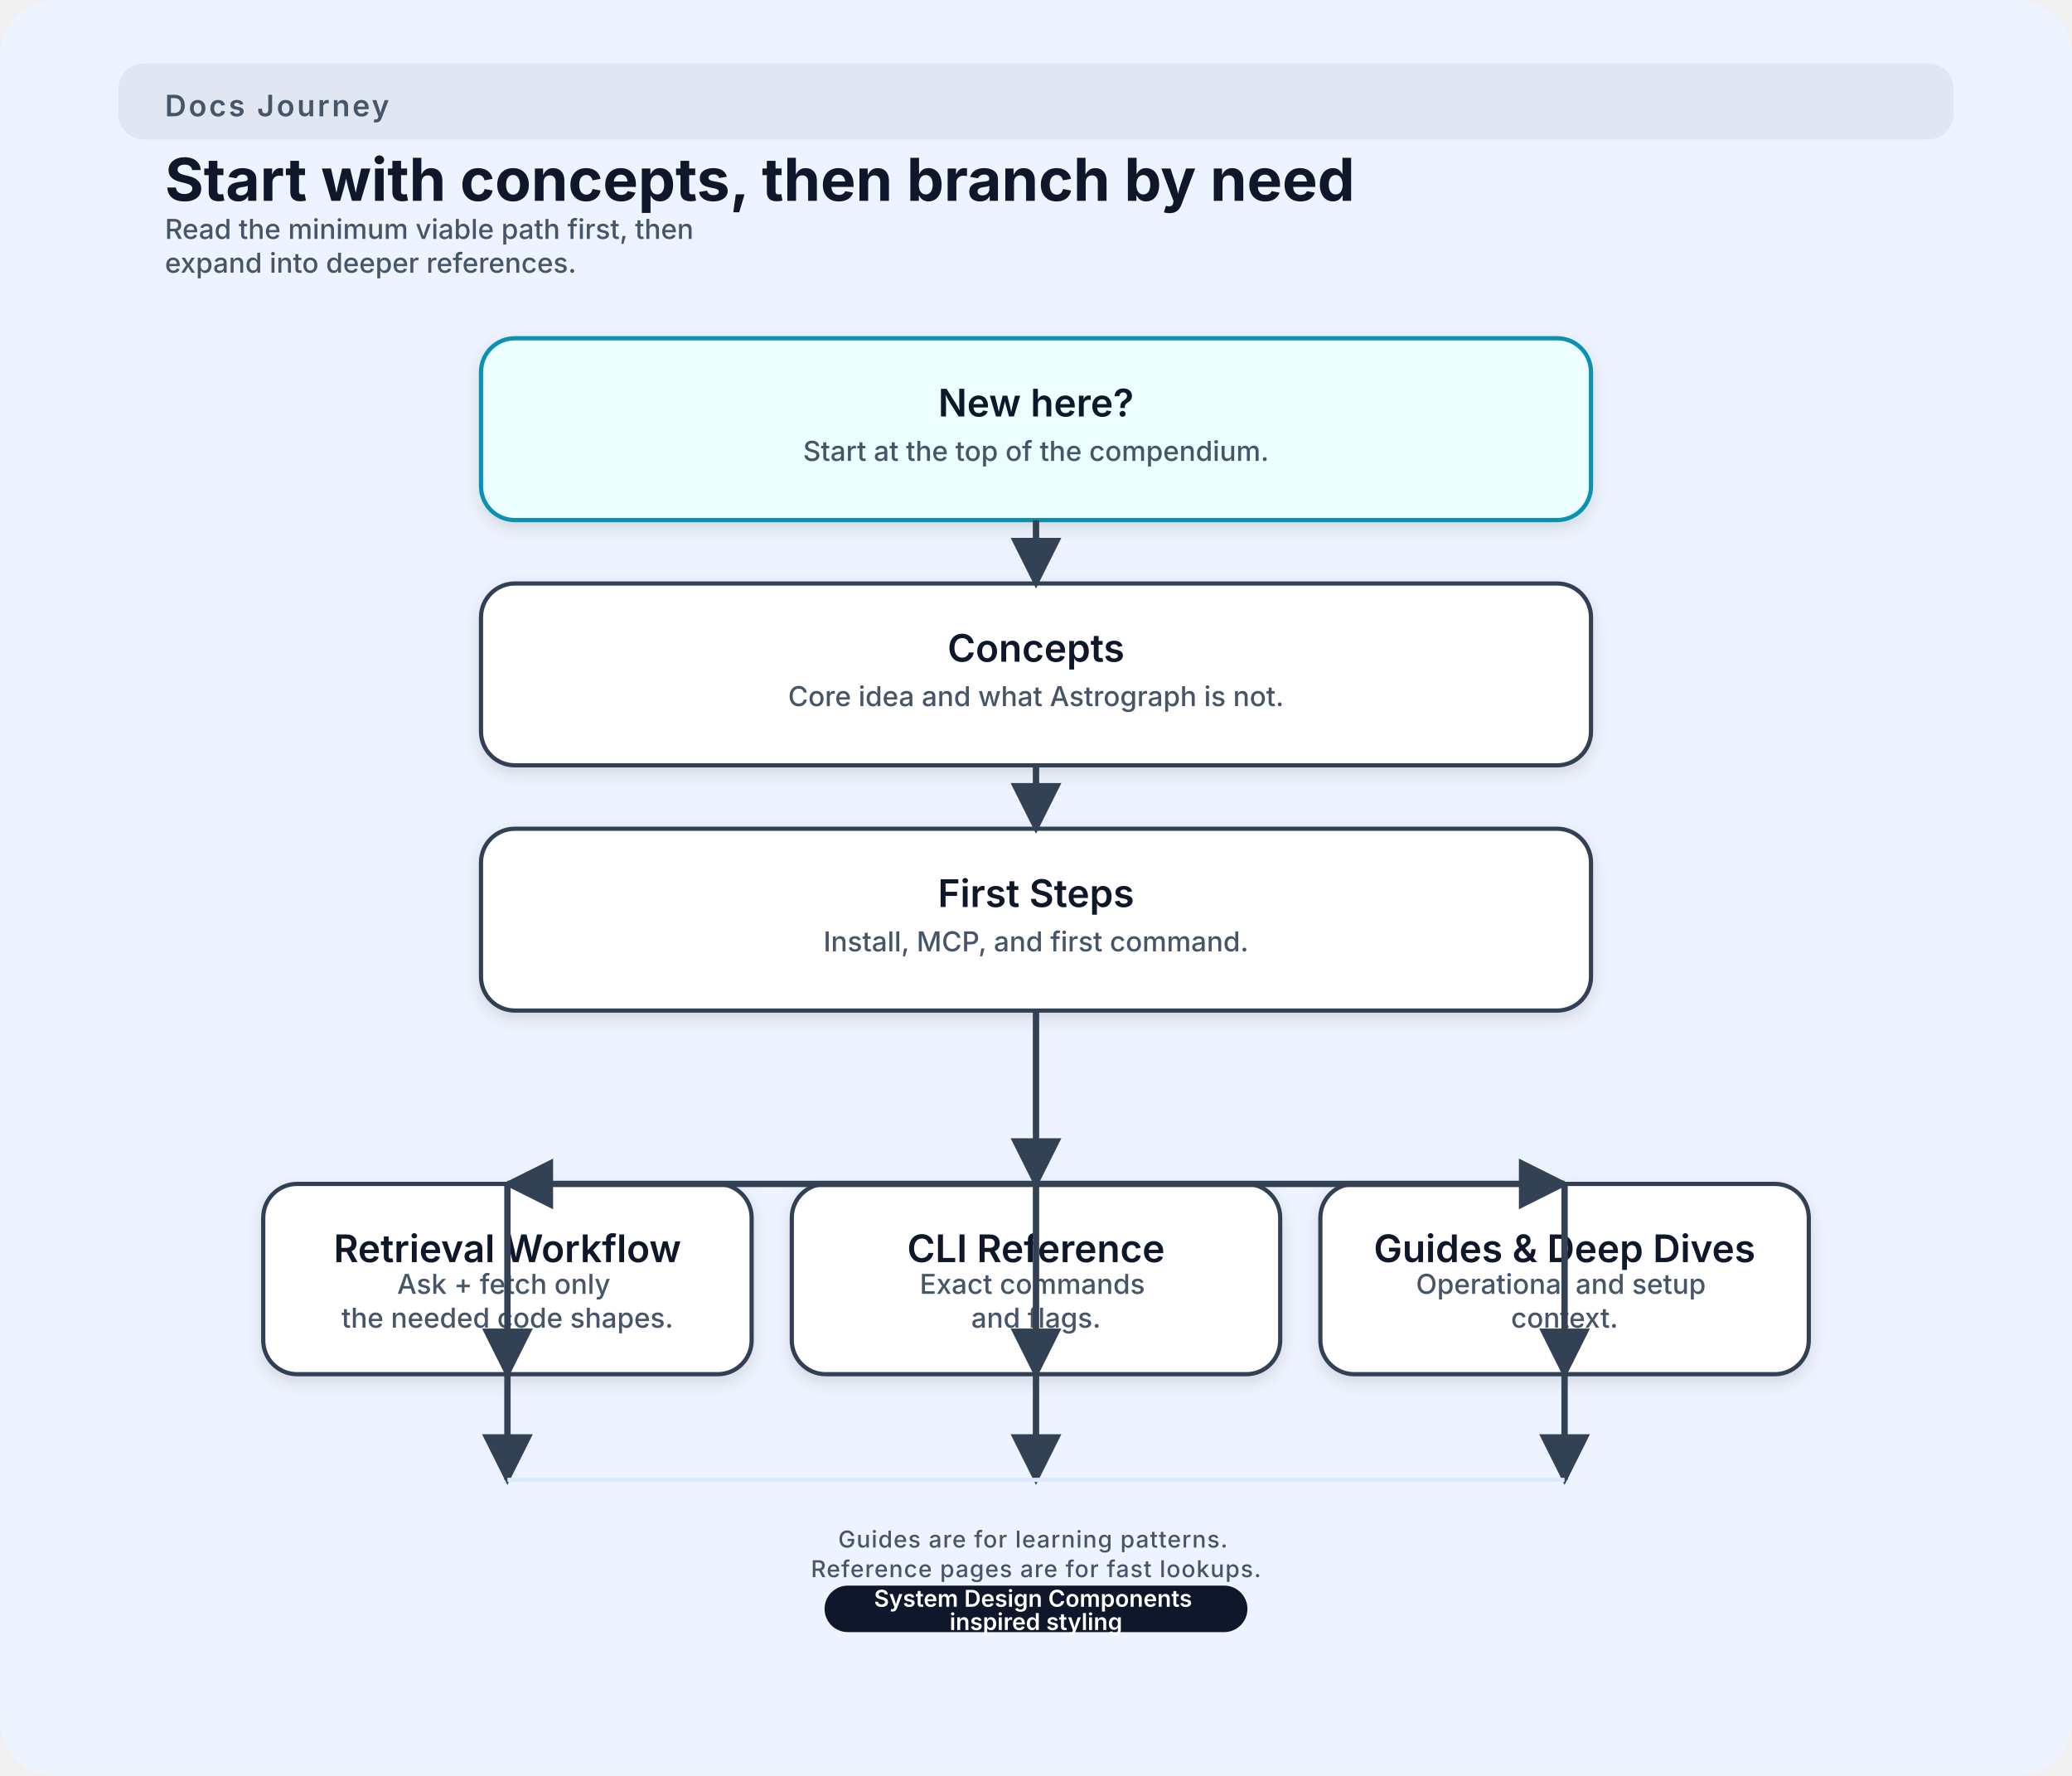
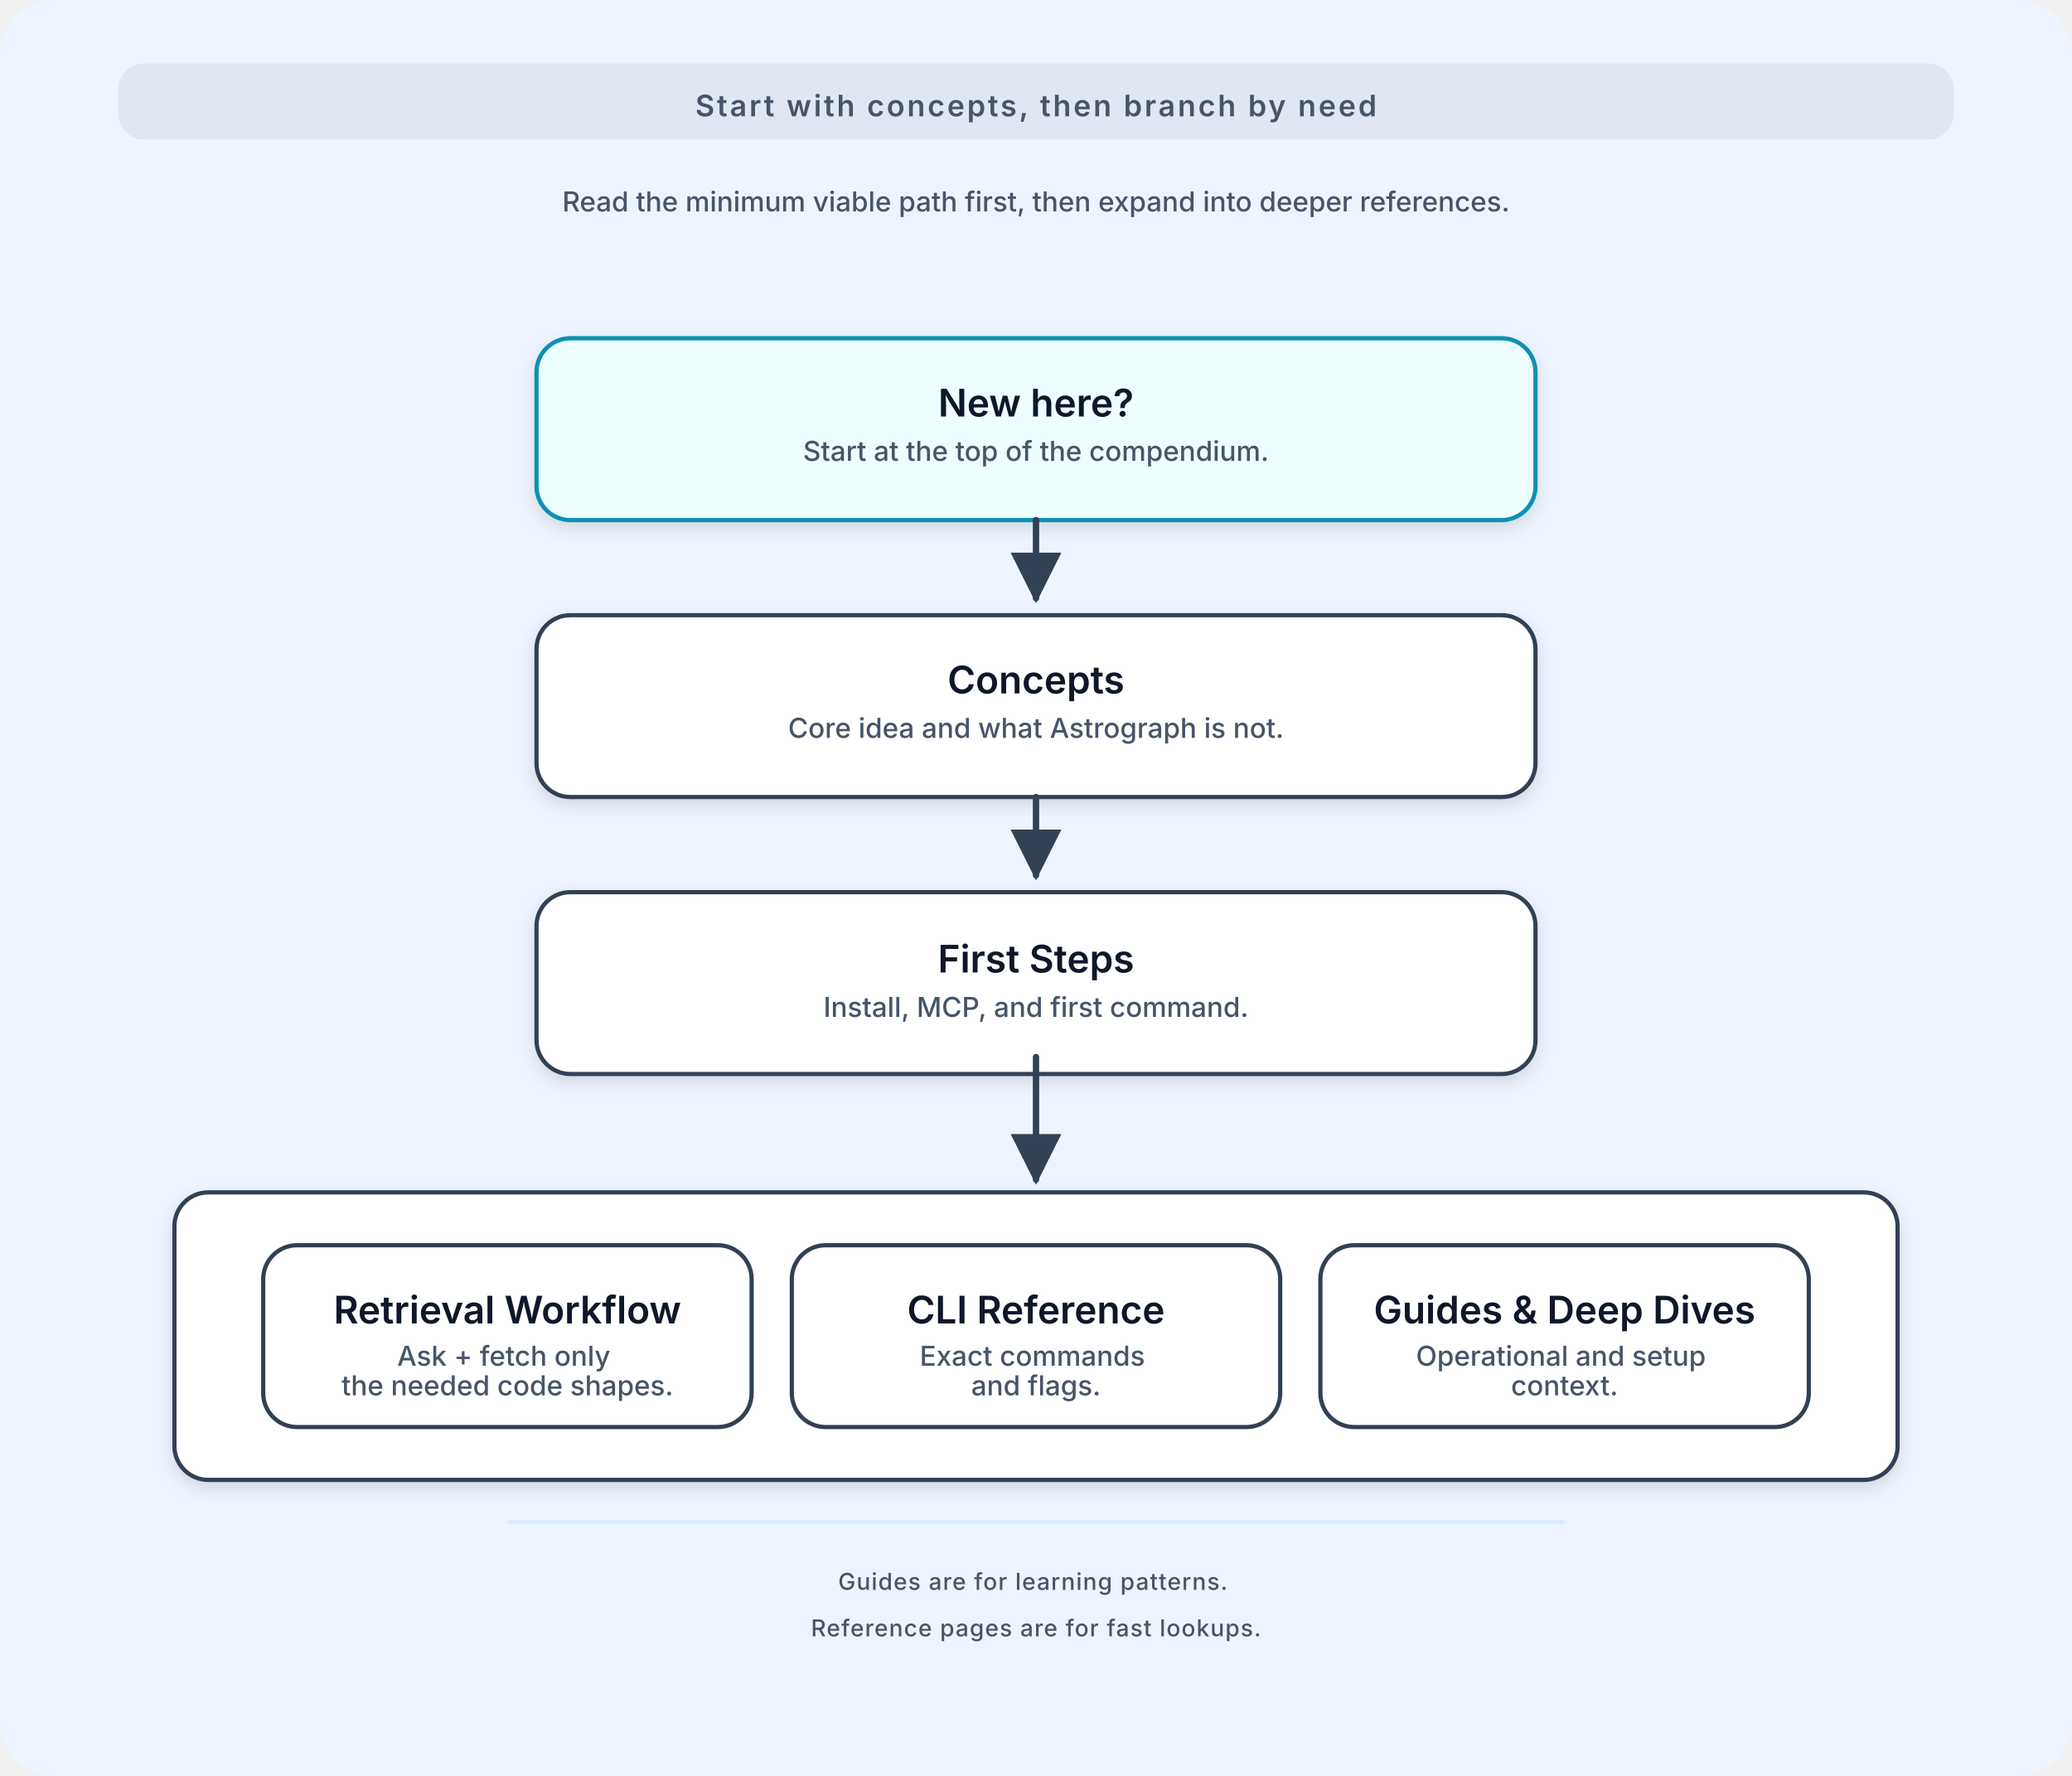
<svg xmlns="http://www.w3.org/2000/svg" width="100%" viewBox="0 0 980 840" role="img" aria-labelledby="title desc">
  <defs>
    <marker id="arrow" viewBox="0 0 10 10" refX="9" refY="5" markerWidth="8" markerHeight="8" orient="auto-start-reverse">
      <path d="M 0 0 L 10 5 L 0 10 z" fill="#334155" />
    </marker>
    <filter id="shadow" x="-15%" y="-15%" width="130%" height="130%">
      <feDropShadow dx="0" dy="3" stdDeviation="4" flood-opacity="0.12" />
    </filter>
    <style>
      .bg { fill: #eef4ff; }
      .panel { fill: #ffffff; stroke: #334155; stroke-width: 2; }
      .start { fill: #ecfeff; stroke: #0891b2; stroke-width: 2; }
-       .line { stroke: #334155; stroke-width: 3; fill: none; marker-end: url(#arrow); }
+       .line { stroke: #334155; stroke-width: 3; fill: none; marker-end: url(#arrow); stroke-linecap: round; stroke-linejoin: round; }
      .eyebrow { font: 600 14px ui-sans-serif, -apple-system, BlinkMacSystemFont, "Segoe UI", sans-serif; letter-spacing: 0.08em; text-transform: uppercase; fill: #475569; }
-       .title { font: 700 28px ui-sans-serif, -apple-system, BlinkMacSystemFont, "Segoe UI", sans-serif; fill: #0f172a; }
+       .title { font: 700 27.16px ui-sans-serif, -apple-system, BlinkMacSystemFont, "Segoe UI", sans-serif; fill: #0f172a; }
      .nodeTitle { font: 600 18px ui-sans-serif, -apple-system, BlinkMacSystemFont, "Segoe UI", sans-serif; fill: #0f172a; }
      .nodeText { font: 500 13px ui-sans-serif, -apple-system, BlinkMacSystemFont, "Segoe UI", sans-serif; fill: #475569; }
      .label { font: 500 11px ui-sans-serif, -apple-system, BlinkMacSystemFont, "Segoe UI", sans-serif; fill: #475569; letter-spacing: 0.04em; text-transform: uppercase; }
      .badge { fill: #0f172a; }
      .badgeText { font: 600 11px ui-sans-serif, -apple-system, BlinkMacSystemFont, "Segoe UI", sans-serif; fill: #ffffff; }
    </style>
  </defs>
  <rect class="bg" x="0" y="0" width="980" height="840" rx="26" ry="26" />
  <rect x="56" y="30" width="868" height="36" rx="12" fill="#0f172a" opacity="0.06" />
-   <text class="eyebrow" x="78" y="55">Docs Journey</text>
-   <text class="title" x="78" y="95">Start with concepts, then branch by need</text>
-   <text class="nodeText" x="78" y="113">
-     <tspan x="78" dy="0">Read the minimum viable path first, then</tspan>
-     <tspan x="78" dy="16">expand into deeper references.</tspan>
-   </text>
+   <text class="eyebrow" x="490" y="55" text-anchor="middle">Start with concepts, then branch by need</text>
+   <text class="nodeText" x="490" y="100" text-anchor="middle">Read the minimum viable path first, then expand into deeper references.</text>
  <g filter="url(#shadow)">
-     <rect class="start" x="227.5" y="160" width="525" height="86" rx="16" ry="16" />
-     <rect class="panel" x="227.5" y="276" width="525" height="86" rx="16" ry="16" />
-     <rect class="panel" x="227.5" y="392" width="525" height="86" rx="16" ry="16" />
-     <rect class="panel" x="124.5" y="560" width="231" height="90" rx="16" ry="16" />
-     <rect class="panel" x="374.5" y="560" width="231" height="90" rx="16" ry="16" />
-     <rect class="panel" x="624.5" y="560" width="231" height="90" rx="16" ry="16" />
+     <rect class="start" x="253.75" y="160" width="472.5" height="86" rx="16" ry="16" />
+     <rect class="panel" x="253.75" y="291" width="472.5" height="86" rx="16" ry="16" />
+     <rect class="panel" x="253.75" y="422" width="472.5" height="86" rx="16" ry="16" />
+     <rect class="panel" x="82.5" y="564" width="815" height="136" rx="16" ry="16" />
+     <rect class="panel" x="124.5" y="589" width="231" height="86" rx="16" ry="16" />
+     <rect class="panel" x="374.5" y="589" width="231" height="86" rx="16" ry="16" />
+     <rect class="panel" x="624.5" y="589" width="231" height="86" rx="16" ry="16" />
  </g>
  <text class="nodeTitle" x="490" y="197" text-anchor="middle">New here?</text>
  <text class="nodeText" x="490" y="218" text-anchor="middle">Start at the top of the compendium.</text>
-   <text class="nodeTitle" x="490" y="313" text-anchor="middle">Concepts</text>
-   <text class="nodeText" x="490" y="334" text-anchor="middle">Core idea and what Astrograph is not.</text>
-   <text class="nodeTitle" x="490" y="429" text-anchor="middle">First Steps</text>
-   <text class="nodeText" x="490" y="450" text-anchor="middle">Install, MCP, and first command.</text>
-   <text class="nodeTitle" x="240" y="597" text-anchor="middle">Retrieval Workflow</text>
-   <text class="nodeText" x="240" y="612" text-anchor="middle">
+   <text class="nodeTitle" x="490" y="328" text-anchor="middle">Concepts</text>
+   <text class="nodeText" x="490" y="349" text-anchor="middle">Core idea and what Astrograph is not.</text>
+   <text class="nodeTitle" x="490" y="460" text-anchor="middle">First Steps</text>
+   <text class="nodeText" x="490" y="481" text-anchor="middle">Install, MCP, and first command.</text>
+   <text class="nodeTitle" x="240" y="626" text-anchor="middle">Retrieval Workflow</text>
+   <text class="nodeText" x="240" y="646" text-anchor="middle">
    <tspan x="240" dy="0">Ask + fetch only</tspan>
-     <tspan x="240" dy="16">the needed code shapes.</tspan>
+     <tspan x="240" dy="14">the needed code shapes.</tspan>
  </text>
-   <text class="nodeTitle" x="490" y="597" text-anchor="middle">CLI Reference</text>
-   <text class="nodeText" x="490" y="612" text-anchor="middle">
+   <text class="nodeTitle" x="490" y="626" text-anchor="middle">CLI Reference</text>
+   <text class="nodeText" x="490" y="646" text-anchor="middle">
    <tspan x="490" dy="0">Exact commands</tspan>
-     <tspan x="490" dy="16">and flags.</tspan>
+     <tspan x="490" dy="14">and flags.</tspan>
  </text>
-   <text class="nodeTitle" x="740" y="597" text-anchor="middle">Guides &amp; Deep Dives</text>
-   <text class="nodeText" x="740" y="612" text-anchor="middle">
+   <text class="nodeTitle" x="740" y="626" text-anchor="middle">Guides &amp; Deep Dives</text>
+   <text class="nodeText" x="740" y="646" text-anchor="middle">
    <tspan x="740" dy="0">Operational and setup</tspan>
-     <tspan x="740" dy="16">context.</tspan>
+     <tspan x="740" dy="14">context.</tspan>
  </text>
-   <path class="line" d="M 490 246 V 276" />
-   <path class="line" d="M 490 362 V 392" />
-   <path class="line" d="M 490 478 V 560" />
-   <path class="line" d="M 490 560 H 240" />
-   <path class="line" d="M 490 560 H 740" />
-   <path class="line" d="M 240 560 V 650" />
-   <path class="line" d="M 490 560 V 650" />
-   <path class="line" d="M 740 560 V 650" />
-   <path class="line" d="M 240 650 V 700" />
-   <path class="line" d="M 490 650 V 700" />
-   <path class="line" d="M 740 650 V 700" />
-   <line x1="240" y1="700" x2="740" y2="700" stroke="#dbeafe" stroke-width="2" />
-   <text class="label" x="490" y="732" text-anchor="middle">
+   <path class="line" d="M 490 246 Q 490 268 490 283" />
+   <path class="line" d="M 490 377 Q 490 400 490 414" />
+   <path class="line" d="M 490 500 Q 490 523 490 558" />
+   <line x1="240" y1="720" x2="740" y2="720" stroke="#dbeafe" stroke-width="2" />
+   <text class="label" x="490" y="752" text-anchor="middle">
    <tspan x="490" dy="0">Guides are for learning patterns.</tspan>
-     <tspan x="490" dy="14">Reference pages are for fast lookups.</tspan>
-   </text>
-   <rect class="badge" x="390" y="750" width="200" height="22" rx="11" ry="11" />
-   <text class="badgeText" x="490" y="760" text-anchor="middle">
-     <tspan x="490" dy="0">System Design Components</tspan>
-     <tspan x="490" dy="11">inspired styling</tspan>
+     <tspan x="490" dy="22">Reference pages are for fast lookups.</tspan>
  </text>
</svg>
